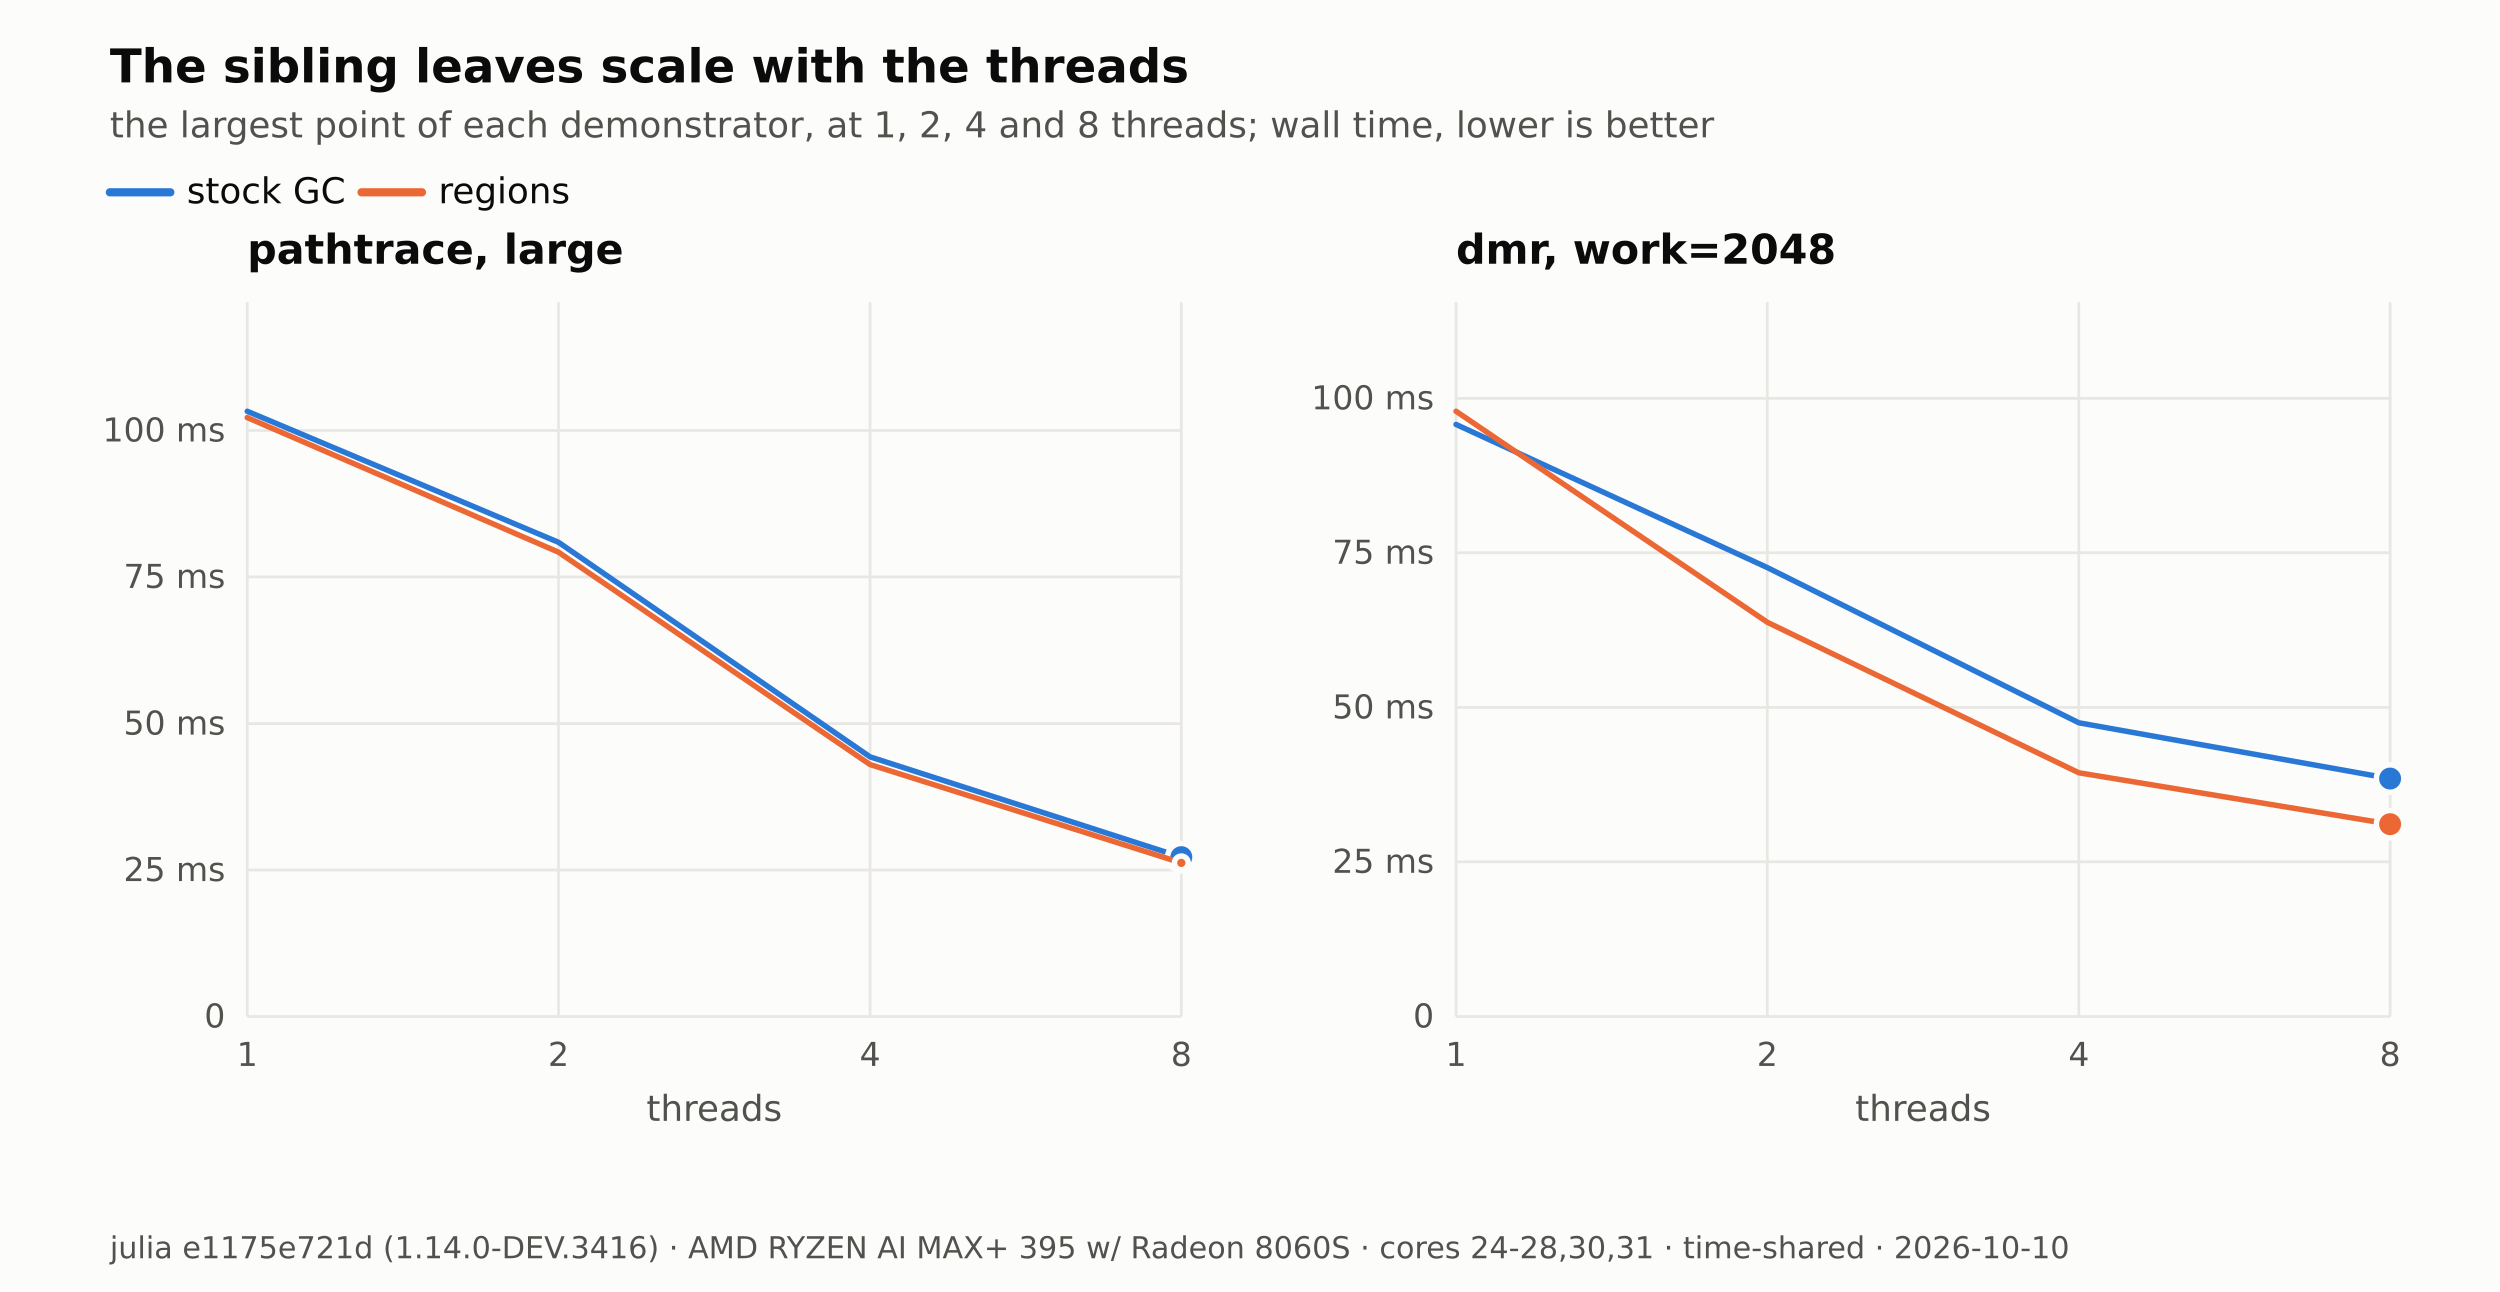
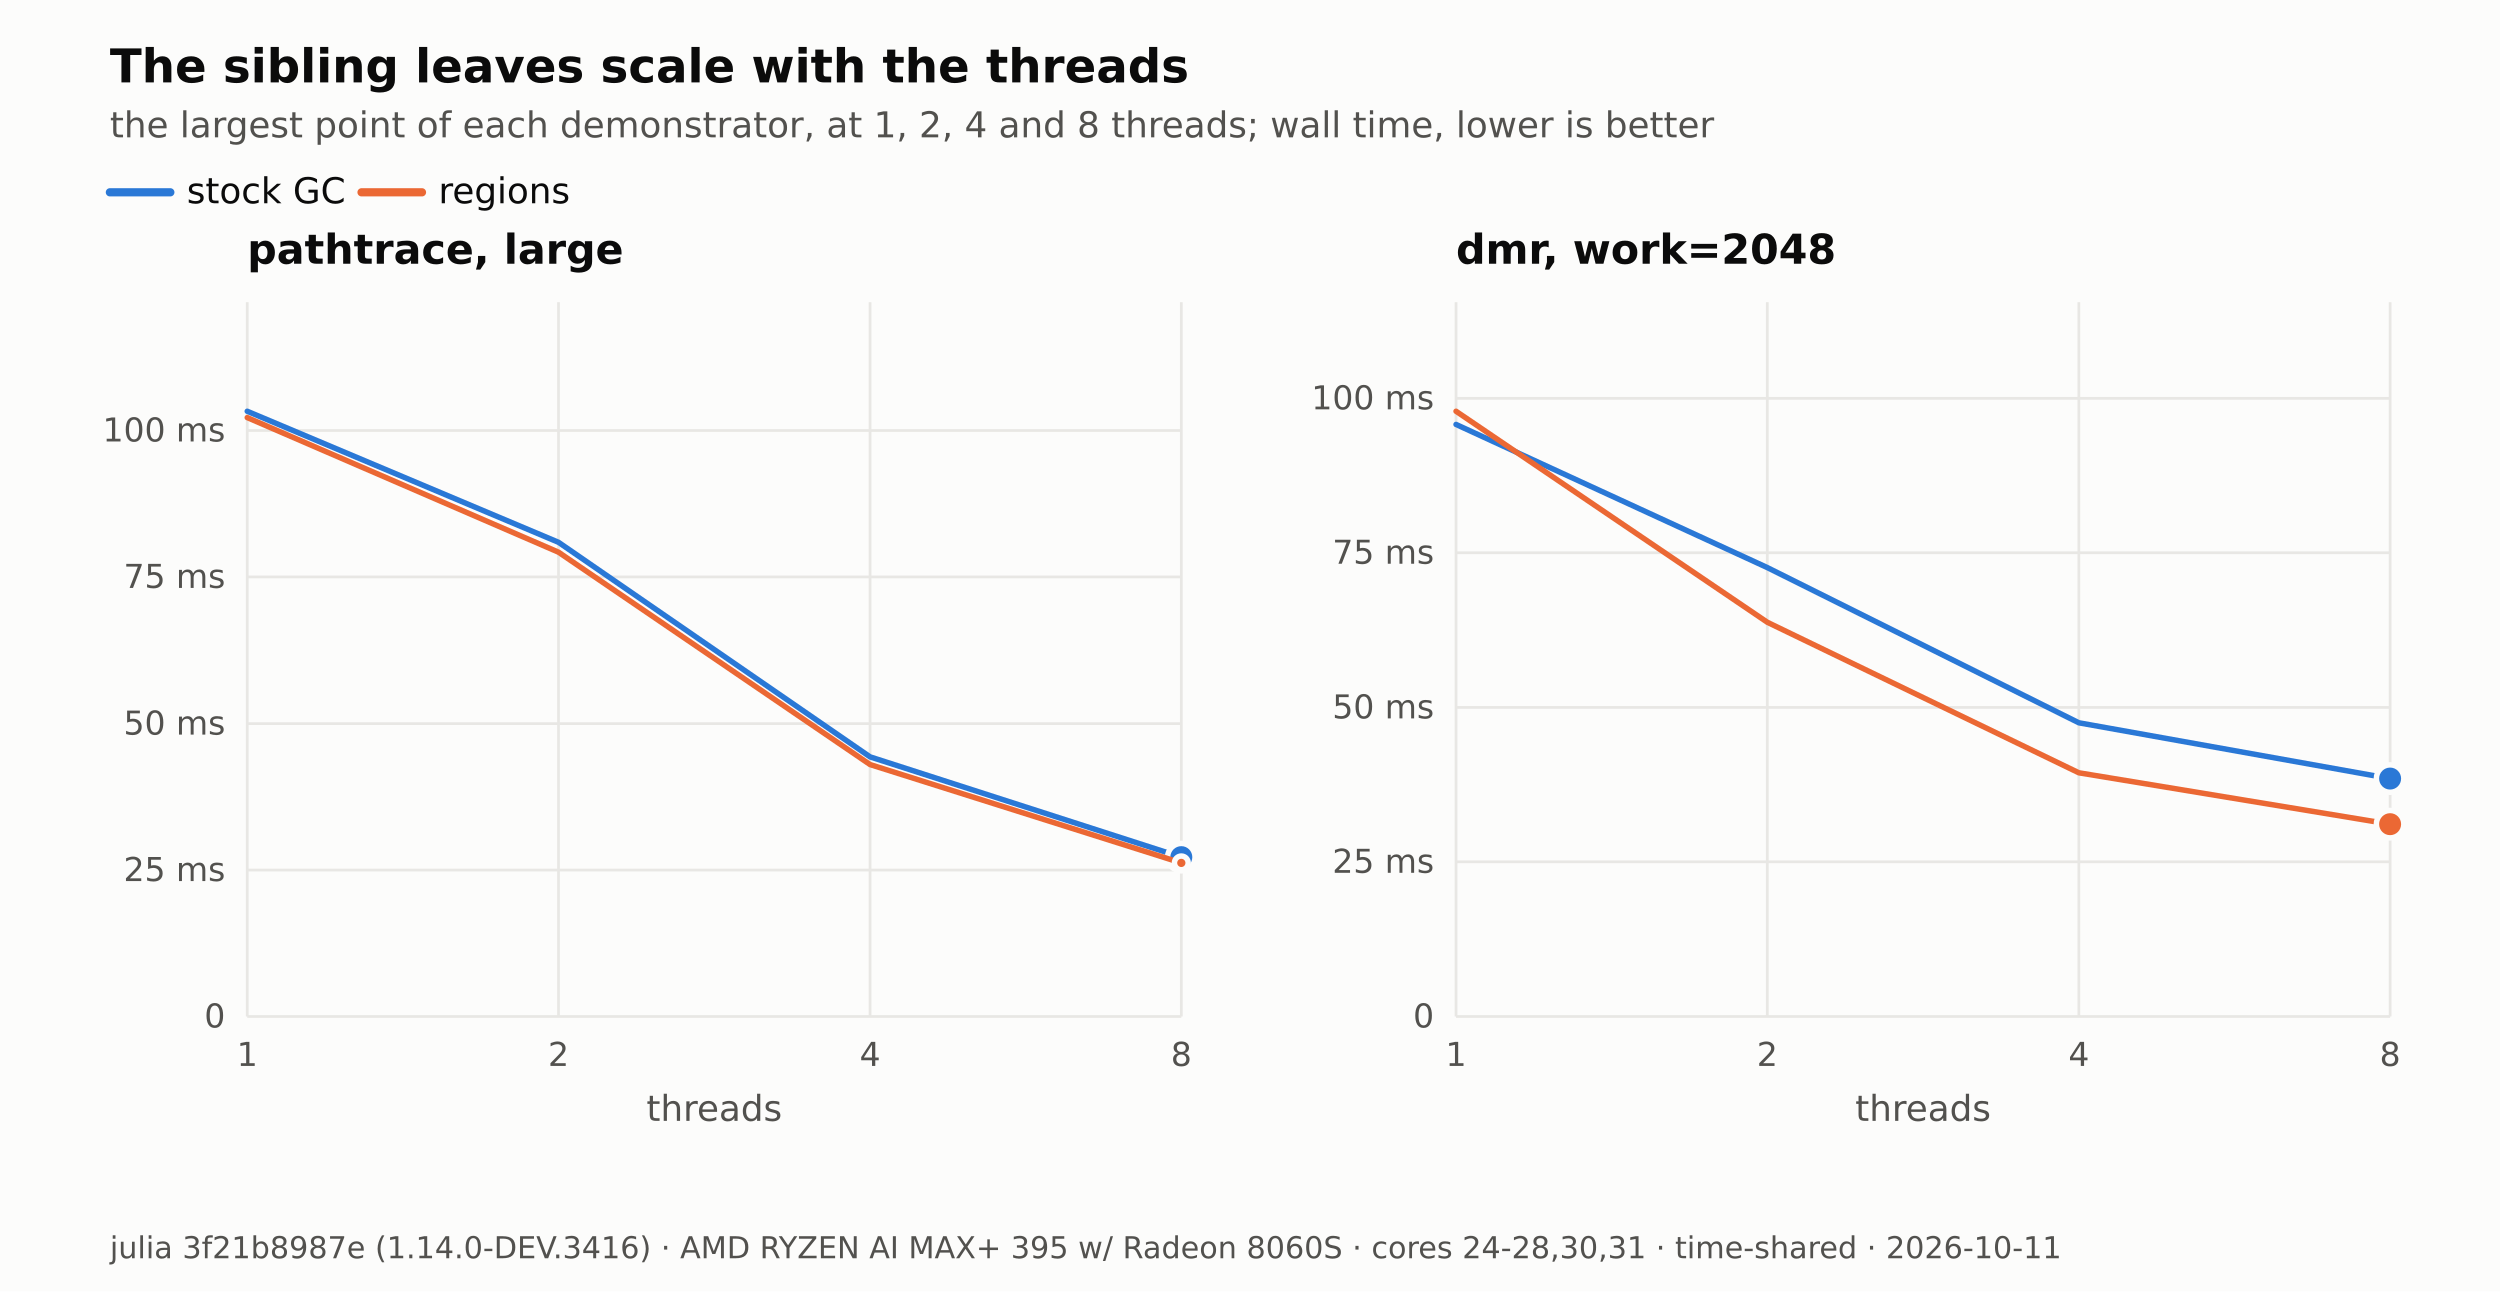
<svg xmlns="http://www.w3.org/2000/svg" viewBox="0 0 910 470" font-size="13">
  <rect width="910" height="470" fill="#fcfcfb" />
  <text x="40.0" y="30.0" font-family="DejaVu Sans, sans-serif" font-size="17" fill="#0b0b0b" text-anchor="start" font-weight="bold">The sibling leaves scale with the threads</text>
  <text x="40.0" y="50.0" font-family="DejaVu Sans, sans-serif" font-size="13" fill="#52514e" text-anchor="start">the largest point of each demonstrator, at 1, 2, 4 and 8 threads; wall time, lower is better</text>
  <line x1="40" y1="70" x2="62" y2="70" stroke="#2a78d6" stroke-width="3" stroke-linecap="round" />
  <text x="68.0" y="74.0" font-family="DejaVu Sans, sans-serif" font-size="13" fill="#0b0b0b" text-anchor="start">stock GC</text>
  <line x1="131.6" y1="70" x2="153.6" y2="70" stroke="#eb6834" stroke-width="3" stroke-linecap="round" />
  <text x="159.6" y="74.0" font-family="DejaVu Sans, sans-serif" font-size="13" fill="#0b0b0b" text-anchor="start">regions</text>
  <text x="90.0" y="96.0" font-family="DejaVu Sans, sans-serif" font-size="15" fill="#0b0b0b" text-anchor="start" font-weight="bold">pathtrace, large</text>
  <line x1="90.0" y1="110" x2="90.0" y2="370" stroke="#e8e7e4" stroke-width="1" />
  <text x="90.0" y="388.0" font-family="DejaVu Sans, sans-serif" font-size="12" fill="#52514e" text-anchor="middle">1</text>
  <line x1="203.3" y1="110" x2="203.3" y2="370" stroke="#e8e7e4" stroke-width="1" />
  <text x="203.3" y="388.0" font-family="DejaVu Sans, sans-serif" font-size="12" fill="#52514e" text-anchor="middle">2</text>
  <line x1="316.7" y1="110" x2="316.7" y2="370" stroke="#e8e7e4" stroke-width="1" />
  <text x="316.7" y="388.0" font-family="DejaVu Sans, sans-serif" font-size="12" fill="#52514e" text-anchor="middle">4</text>
  <line x1="430.0" y1="110" x2="430.0" y2="370" stroke="#e8e7e4" stroke-width="1" />
  <text x="430.0" y="388.0" font-family="DejaVu Sans, sans-serif" font-size="12" fill="#52514e" text-anchor="middle">8</text>
  <line x1="90" y1="370.0" x2="430" y2="370.0" stroke="#e8e7e4" stroke-width="1" />
  <text x="82.0" y="374.0" font-family="DejaVu Sans, sans-serif" font-size="12" fill="#52514e" text-anchor="end">0</text>
  <line x1="90" y1="316.7" x2="430" y2="316.7" stroke="#e8e7e4" stroke-width="1" />
  <text x="82.0" y="320.7" font-family="DejaVu Sans, sans-serif" font-size="12" fill="#52514e" text-anchor="end">25 ms</text>
  <line x1="90" y1="263.4" x2="430" y2="263.4" stroke="#e8e7e4" stroke-width="1" />
  <text x="82.0" y="267.4" font-family="DejaVu Sans, sans-serif" font-size="12" fill="#52514e" text-anchor="end">50 ms</text>
  <line x1="90" y1="210.0" x2="430" y2="210.0" stroke="#e8e7e4" stroke-width="1" />
  <text x="82.0" y="214.0" font-family="DejaVu Sans, sans-serif" font-size="12" fill="#52514e" text-anchor="end">75 ms</text>
  <line x1="90" y1="156.7" x2="430" y2="156.7" stroke="#e8e7e4" stroke-width="1" />
  <text x="82.0" y="160.7" font-family="DejaVu Sans, sans-serif" font-size="12" fill="#52514e" text-anchor="end">100 ms</text>
  <path d="M90.0,149.7 L203.3,197.4 L316.7,275.5 L430.0,312.0" fill="none" stroke="#2a78d6" stroke-width="2" stroke-linejoin="round" stroke-linecap="round" />
  <circle cx="430.0" cy="312.0" r="5" fill="#2a78d6" stroke="#fcfcfb" stroke-width="2" />
  <path d="M90.0,152.0 L203.3,201.0 L316.7,278.3 L430.0,314.1" fill="none" stroke="#eb6834" stroke-width="2" stroke-linejoin="round" stroke-linecap="round" />
  <circle cx="430.0" cy="314.1" r="2.5" fill="#eb6834" stroke="#fcfcfb" stroke-width="2" />
  <text x="260.0" y="408.0" font-family="DejaVu Sans, sans-serif" font-size="13" fill="#52514e" text-anchor="middle">threads</text>
  <text x="530.0" y="96.0" font-family="DejaVu Sans, sans-serif" font-size="15" fill="#0b0b0b" text-anchor="start" font-weight="bold">dmr, work=2048</text>
  <line x1="530.0" y1="110" x2="530.0" y2="370" stroke="#e8e7e4" stroke-width="1" />
  <text x="530.0" y="388.0" font-family="DejaVu Sans, sans-serif" font-size="12" fill="#52514e" text-anchor="middle">1</text>
  <line x1="643.3" y1="110" x2="643.3" y2="370" stroke="#e8e7e4" stroke-width="1" />
  <text x="643.3" y="388.0" font-family="DejaVu Sans, sans-serif" font-size="12" fill="#52514e" text-anchor="middle">2</text>
  <line x1="756.7" y1="110" x2="756.7" y2="370" stroke="#e8e7e4" stroke-width="1" />
  <text x="756.7" y="388.0" font-family="DejaVu Sans, sans-serif" font-size="12" fill="#52514e" text-anchor="middle">4</text>
  <line x1="870.0" y1="110" x2="870.0" y2="370" stroke="#e8e7e4" stroke-width="1" />
  <text x="870.0" y="388.0" font-family="DejaVu Sans, sans-serif" font-size="12" fill="#52514e" text-anchor="middle">8</text>
  <line x1="530" y1="370.0" x2="870" y2="370.0" stroke="#e8e7e4" stroke-width="1" />
  <text x="522.0" y="374.0" font-family="DejaVu Sans, sans-serif" font-size="12" fill="#52514e" text-anchor="end">0</text>
  <line x1="530" y1="313.7" x2="870" y2="313.7" stroke="#e8e7e4" stroke-width="1" />
  <text x="522.0" y="317.7" font-family="DejaVu Sans, sans-serif" font-size="12" fill="#52514e" text-anchor="end">25 ms</text>
  <line x1="530" y1="257.5" x2="870" y2="257.5" stroke="#e8e7e4" stroke-width="1" />
  <text x="522.0" y="261.5" font-family="DejaVu Sans, sans-serif" font-size="12" fill="#52514e" text-anchor="end">50 ms</text>
  <line x1="530" y1="201.2" x2="870" y2="201.2" stroke="#e8e7e4" stroke-width="1" />
  <text x="522.0" y="205.2" font-family="DejaVu Sans, sans-serif" font-size="12" fill="#52514e" text-anchor="end">75 ms</text>
  <line x1="530" y1="145.0" x2="870" y2="145.0" stroke="#e8e7e4" stroke-width="1" />
  <text x="522.0" y="149.0" font-family="DejaVu Sans, sans-serif" font-size="12" fill="#52514e" text-anchor="end">100 ms</text>
  <path d="M530.0,154.5 L643.3,206.6 L756.7,263.1 L870.0,283.4" fill="none" stroke="#2a78d6" stroke-width="2" stroke-linejoin="round" stroke-linecap="round" />
  <circle cx="870.0" cy="283.4" r="5" fill="#2a78d6" stroke="#fcfcfb" stroke-width="2" />
  <path d="M530.0,149.7 L643.3,226.5 L756.7,281.3 L870.0,300.0" fill="none" stroke="#eb6834" stroke-width="2" stroke-linejoin="round" stroke-linecap="round" />
  <circle cx="870.0" cy="300.0" r="5" fill="#eb6834" stroke="#fcfcfb" stroke-width="2" />
  <text x="700.0" y="408.0" font-family="DejaVu Sans, sans-serif" font-size="13" fill="#52514e" text-anchor="middle">threads</text>
-   <text x="40.0" y="458.0" font-family="DejaVu Sans, sans-serif" font-size="11" fill="#52514e" text-anchor="start">julia e1175e721d (1.14.0-DEV.3416) · AMD RYZEN AI MAX+ 395 w/ Radeon 8060S · cores 24-28,30,31 · time-shared · 2026-10-10</text>
+   <text x="40.0" y="458.0" font-family="DejaVu Sans, sans-serif" font-size="11" fill="#52514e" text-anchor="start">julia 3f21b8987e (1.14.0-DEV.3416) · AMD RYZEN AI MAX+ 395 w/ Radeon 8060S · cores 24-28,30,31 · time-shared · 2026-10-11</text>
</svg>
